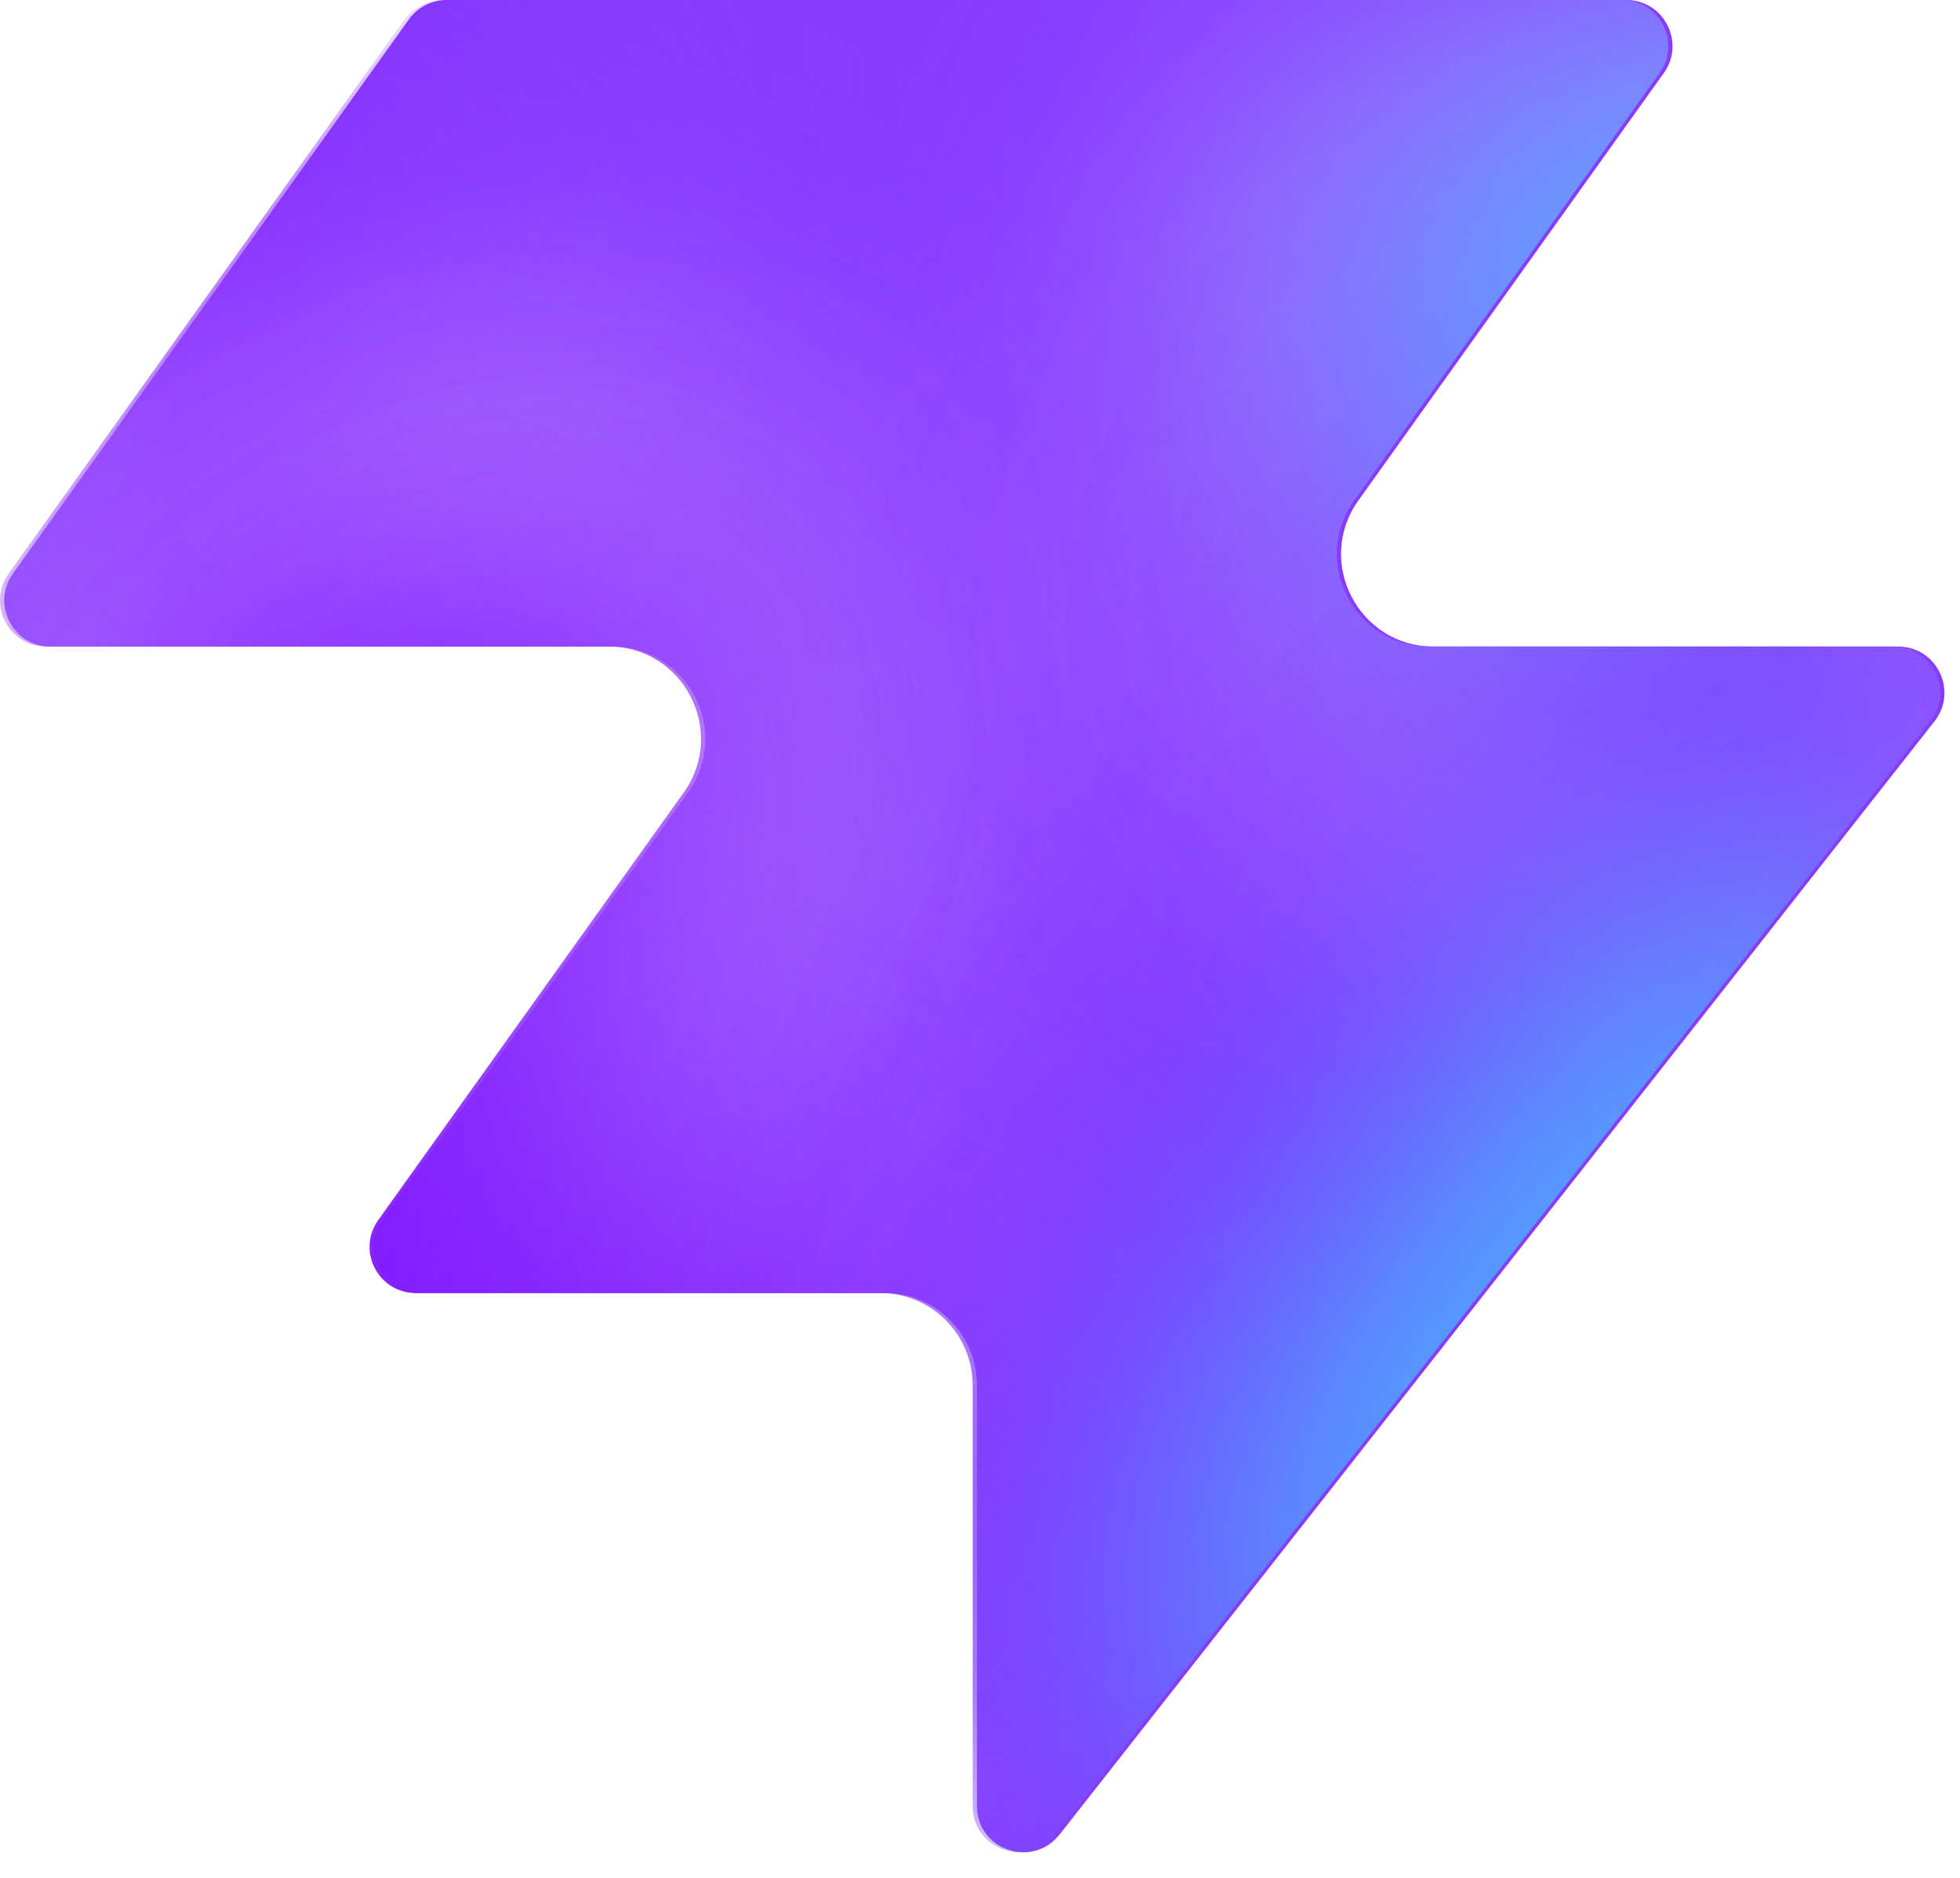
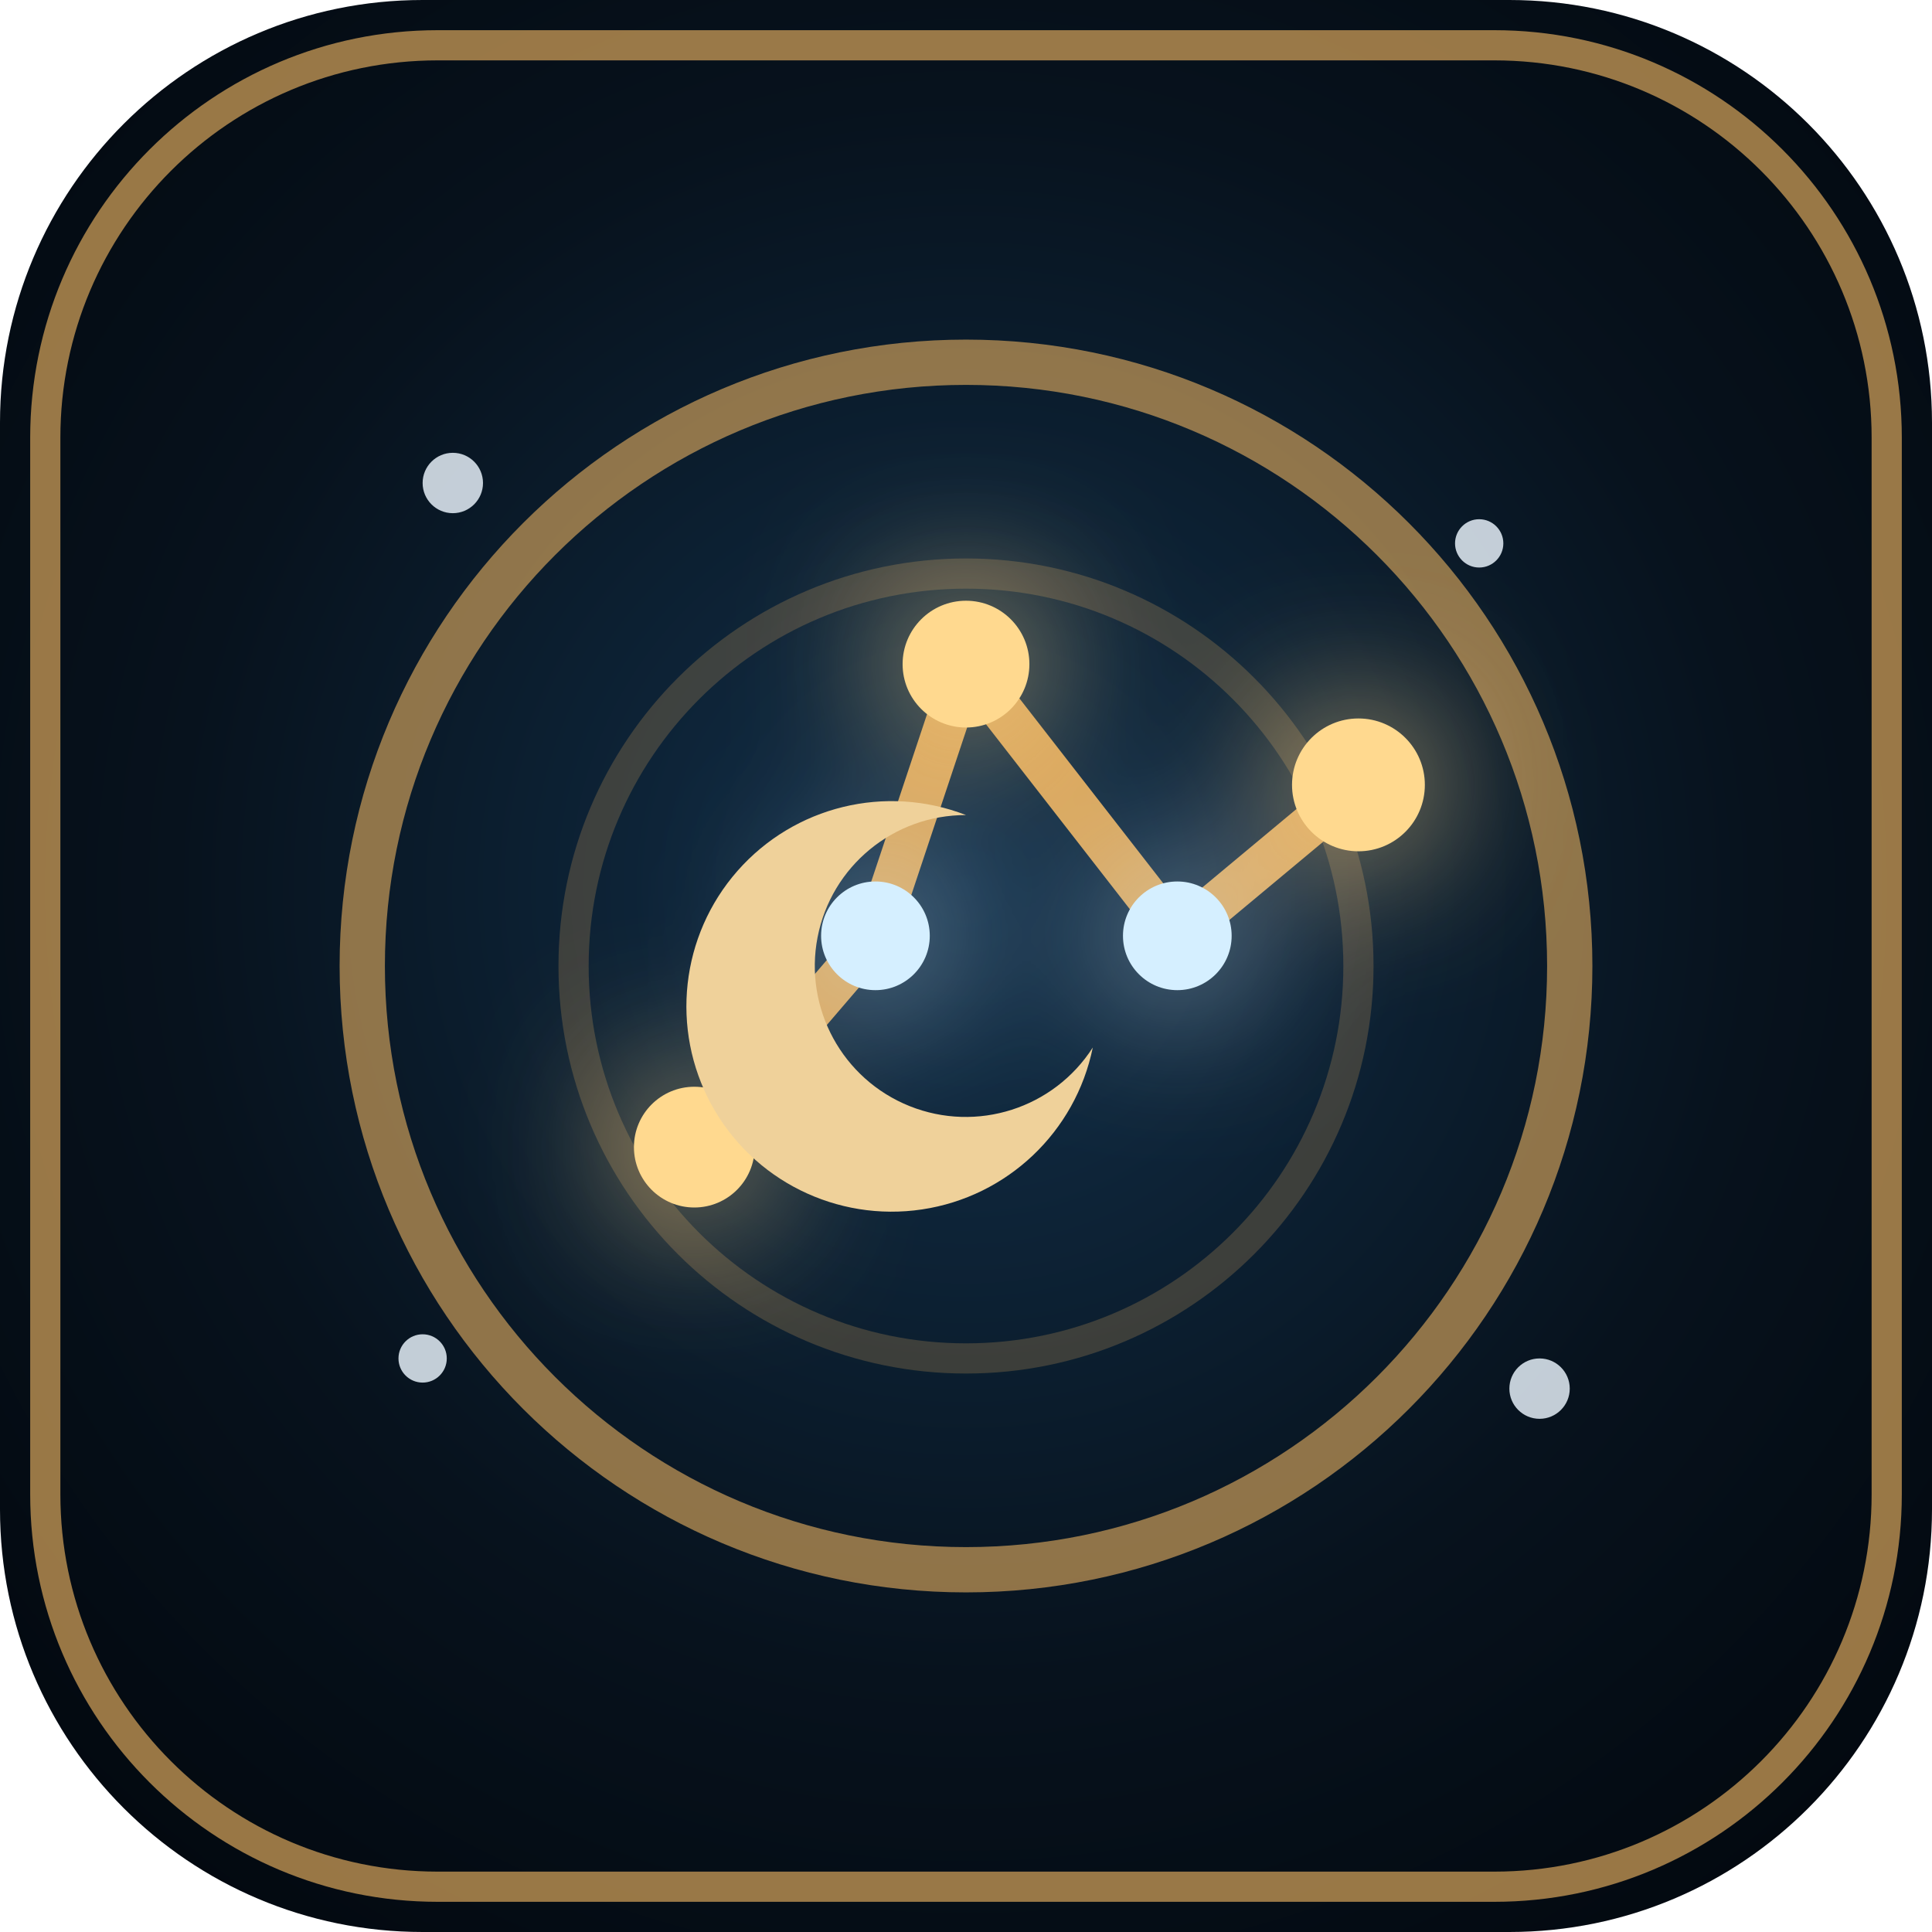
- <svg xmlns="http://www.w3.org/2000/svg" width="48" height="46" fill="none" viewBox="0 0 48 46">
-   <path fill="#863bff" d="M25.946 44.938c-.664.845-2.021.375-2.021-.698V33.937a2.26 2.26 0 0 0-2.262-2.262H10.287c-.92 0-1.456-1.04-.92-1.788l7.48-10.471c1.07-1.497 0-3.578-1.842-3.578H1.237c-.92 0-1.456-1.04-.92-1.788L10.013.474c.214-.297.556-.474.92-.474h28.894c.92 0 1.456 1.04.92 1.788l-7.48 10.471c-1.07 1.498 0 3.579 1.842 3.579h11.377c.943 0 1.473 1.088.89 1.83L25.947 44.94z" style="fill:#863bff;fill:color(display-p3 .525 .23 1);fill-opacity:1" />
-   <mask id="a" width="48" height="46" x="0" y="0" maskUnits="userSpaceOnUse" style="mask-type:alpha">
-     <path fill="#000" d="M25.842 44.938c-.664.844-2.021.375-2.021-.698V33.937a2.26 2.26 0 0 0-2.262-2.262H10.183c-.92 0-1.456-1.04-.92-1.788l7.48-10.471c1.07-1.498 0-3.579-1.842-3.579H1.133c-.92 0-1.456-1.04-.92-1.787L9.91.473c.214-.297.556-.474.92-.474h28.894c.92 0 1.456 1.04.92 1.788l-7.48 10.471c-1.07 1.498 0 3.578 1.842 3.578h11.377c.943 0 1.473 1.088.89 1.832L25.843 44.94z" style="fill:#000;fill-opacity:1" />
-   </mask>
-   <g mask="url(#a)">
-     <g filter="url(#b)">
-       <ellipse cx="5.508" cy="14.704" fill="#ede6ff" rx="5.508" ry="14.704" style="fill:#ede6ff;fill:color(display-p3 .927 .903 1);fill-opacity:1" transform="matrix(.00324 1 1 -.00324 -4.47 31.516)" />
-     </g>
-     <g filter="url(#c)">
-       <ellipse cx="10.399" cy="29.851" fill="#ede6ff" rx="10.399" ry="29.851" style="fill:#ede6ff;fill:color(display-p3 .927 .903 1);fill-opacity:1" transform="matrix(.00324 1 1 -.00324 -39.328 7.883)" />
-     </g>
-     <g filter="url(#d)">
-       <ellipse cx="5.508" cy="30.487" fill="#7e14ff" rx="5.508" ry="30.487" style="fill:#7e14ff;fill:color(display-p3 .492 .077 1);fill-opacity:1" transform="rotate(89.814 -25.913 -14.639)scale(1 -1)" />
-     </g>
-     <g filter="url(#e)">
-       <ellipse cx="5.508" cy="30.599" fill="#7e14ff" rx="5.508" ry="30.599" style="fill:#7e14ff;fill:color(display-p3 .492 .077 1);fill-opacity:1" transform="rotate(89.814 -32.644 -3.334)scale(1 -1)" />
-     </g>
-     <g filter="url(#f)">
-       <ellipse cx="5.508" cy="30.599" fill="#7e14ff" rx="5.508" ry="30.599" style="fill:#7e14ff;fill:color(display-p3 .492 .077 1);fill-opacity:1" transform="matrix(.00324 1 1 -.00324 -34.34 30.47)" />
-     </g>
-     <g filter="url(#g)">
-       <ellipse cx="14.072" cy="22.078" fill="#ede6ff" rx="14.072" ry="22.078" style="fill:#ede6ff;fill:color(display-p3 .927 .903 1);fill-opacity:1" transform="rotate(93.35 24.506 48.493)scale(-1 1)" />
-     </g>
-     <g filter="url(#h)">
-       <ellipse cx="3.47" cy="21.501" fill="#7e14ff" rx="3.47" ry="21.501" style="fill:#7e14ff;fill:color(display-p3 .492 .077 1);fill-opacity:1" transform="rotate(89.009 28.708 47.59)scale(-1 1)" />
-     </g>
-     <g filter="url(#i)">
-       <ellipse cx="3.47" cy="21.501" fill="#7e14ff" rx="3.47" ry="21.501" style="fill:#7e14ff;fill:color(display-p3 .492 .077 1);fill-opacity:1" transform="rotate(89.009 28.708 47.59)scale(-1 1)" />
-     </g>
-     <g filter="url(#j)">
-       <ellipse cx=".387" cy="8.972" fill="#7e14ff" rx="4.407" ry="29.108" style="fill:#7e14ff;fill:color(display-p3 .492 .077 1);fill-opacity:1" transform="rotate(39.51 .387 8.972)" />
-     </g>
-     <g filter="url(#k)">
-       <ellipse cx="47.523" cy="-6.092" fill="#7e14ff" rx="4.407" ry="29.108" style="fill:#7e14ff;fill:color(display-p3 .492 .077 1);fill-opacity:1" transform="rotate(37.892 47.523 -6.092)" />
-     </g>
-     <g filter="url(#l)">
-       <ellipse cx="41.412" cy="6.333" fill="#47bfff" rx="5.971" ry="9.665" style="fill:#47bfff;fill:color(display-p3 .28 .748 1);fill-opacity:1" transform="rotate(37.892 41.412 6.333)" />
-     </g>
-     <g filter="url(#m)">
-       <ellipse cx="-1.879" cy="38.332" fill="#7e14ff" rx="4.407" ry="29.108" style="fill:#7e14ff;fill:color(display-p3 .492 .077 1);fill-opacity:1" transform="rotate(37.892 -1.88 38.332)" />
-     </g>
-     <g filter="url(#n)">
-       <ellipse cx="-1.879" cy="38.332" fill="#7e14ff" rx="4.407" ry="29.108" style="fill:#7e14ff;fill:color(display-p3 .492 .077 1);fill-opacity:1" transform="rotate(37.892 -1.88 38.332)" />
-     </g>
-     <g filter="url(#o)">
-       <ellipse cx="35.651" cy="29.907" fill="#7e14ff" rx="4.407" ry="29.108" style="fill:#7e14ff;fill:color(display-p3 .492 .077 1);fill-opacity:1" transform="rotate(37.892 35.651 29.907)" />
-     </g>
-     <g filter="url(#p)">
-       <ellipse cx="38.418" cy="32.4" fill="#47bfff" rx="5.971" ry="15.297" style="fill:#47bfff;fill:color(display-p3 .28 .748 1);fill-opacity:1" transform="rotate(37.892 38.418 32.4)" />
-     </g>
-   </g>
+ <svg xmlns="http://www.w3.org/2000/svg" viewBox="0 0 64 64">
  <defs>
-     <filter id="b" width="60.045" height="41.654" x="-19.77" y="16.149" color-interpolation-filters="sRGB" filterUnits="userSpaceOnUse">
-       <feFlood flood-opacity="0" result="BackgroundImageFix" />
-       <feBlend in="SourceGraphic" in2="BackgroundImageFix" result="shape" />
-       <feGaussianBlur result="effect1_foregroundBlur_2002_17158" stdDeviation="7.659" />
-     </filter>
-     <filter id="c" width="90.34" height="51.437" x="-54.613" y="-7.533" color-interpolation-filters="sRGB" filterUnits="userSpaceOnUse">
-       <feFlood flood-opacity="0" result="BackgroundImageFix" />
-       <feBlend in="SourceGraphic" in2="BackgroundImageFix" result="shape" />
-       <feGaussianBlur result="effect1_foregroundBlur_2002_17158" stdDeviation="7.659" />
-     </filter>
-     <filter id="d" width="79.355" height="29.4" x="-49.64" y="2.03" color-interpolation-filters="sRGB" filterUnits="userSpaceOnUse">
-       <feFlood flood-opacity="0" result="BackgroundImageFix" />
-       <feBlend in="SourceGraphic" in2="BackgroundImageFix" result="shape" />
-       <feGaussianBlur result="effect1_foregroundBlur_2002_17158" stdDeviation="4.596" />
-     </filter>
-     <filter id="e" width="79.579" height="29.4" x="-45.045" y="20.029" color-interpolation-filters="sRGB" filterUnits="userSpaceOnUse">
-       <feFlood flood-opacity="0" result="BackgroundImageFix" />
-       <feBlend in="SourceGraphic" in2="BackgroundImageFix" result="shape" />
-       <feGaussianBlur result="effect1_foregroundBlur_2002_17158" stdDeviation="4.596" />
-     </filter>
-     <filter id="f" width="79.579" height="29.4" x="-43.513" y="21.178" color-interpolation-filters="sRGB" filterUnits="userSpaceOnUse">
-       <feFlood flood-opacity="0" result="BackgroundImageFix" />
-       <feBlend in="SourceGraphic" in2="BackgroundImageFix" result="shape" />
-       <feGaussianBlur result="effect1_foregroundBlur_2002_17158" stdDeviation="4.596" />
-     </filter>
-     <filter id="g" width="74.749" height="58.852" x="15.756" y="-17.901" color-interpolation-filters="sRGB" filterUnits="userSpaceOnUse">
-       <feFlood flood-opacity="0" result="BackgroundImageFix" />
-       <feBlend in="SourceGraphic" in2="BackgroundImageFix" result="shape" />
-       <feGaussianBlur result="effect1_foregroundBlur_2002_17158" stdDeviation="7.659" />
-     </filter>
-     <filter id="h" width="61.377" height="25.362" x="23.548" y="2.284" color-interpolation-filters="sRGB" filterUnits="userSpaceOnUse">
-       <feFlood flood-opacity="0" result="BackgroundImageFix" />
-       <feBlend in="SourceGraphic" in2="BackgroundImageFix" result="shape" />
-       <feGaussianBlur result="effect1_foregroundBlur_2002_17158" stdDeviation="4.596" />
-     </filter>
-     <filter id="i" width="61.377" height="25.362" x="23.548" y="2.284" color-interpolation-filters="sRGB" filterUnits="userSpaceOnUse">
-       <feFlood flood-opacity="0" result="BackgroundImageFix" />
-       <feBlend in="SourceGraphic" in2="BackgroundImageFix" result="shape" />
-       <feGaussianBlur result="effect1_foregroundBlur_2002_17158" stdDeviation="4.596" />
-     </filter>
-     <filter id="j" width="56.045" height="63.649" x="-27.636" y="-22.853" color-interpolation-filters="sRGB" filterUnits="userSpaceOnUse">
-       <feFlood flood-opacity="0" result="BackgroundImageFix" />
-       <feBlend in="SourceGraphic" in2="BackgroundImageFix" result="shape" />
-       <feGaussianBlur result="effect1_foregroundBlur_2002_17158" stdDeviation="4.596" />
-     </filter>
-     <filter id="k" width="54.814" height="64.646" x="20.116" y="-38.415" color-interpolation-filters="sRGB" filterUnits="userSpaceOnUse">
-       <feFlood flood-opacity="0" result="BackgroundImageFix" />
-       <feBlend in="SourceGraphic" in2="BackgroundImageFix" result="shape" />
-       <feGaussianBlur result="effect1_foregroundBlur_2002_17158" stdDeviation="4.596" />
-     </filter>
-     <filter id="l" width="33.541" height="35.313" x="24.641" y="-11.323" color-interpolation-filters="sRGB" filterUnits="userSpaceOnUse">
-       <feFlood flood-opacity="0" result="BackgroundImageFix" />
-       <feBlend in="SourceGraphic" in2="BackgroundImageFix" result="shape" />
-       <feGaussianBlur result="effect1_foregroundBlur_2002_17158" stdDeviation="4.596" />
-     </filter>
-     <filter id="m" width="54.814" height="64.646" x="-29.286" y="6.009" color-interpolation-filters="sRGB" filterUnits="userSpaceOnUse">
-       <feFlood flood-opacity="0" result="BackgroundImageFix" />
-       <feBlend in="SourceGraphic" in2="BackgroundImageFix" result="shape" />
-       <feGaussianBlur result="effect1_foregroundBlur_2002_17158" stdDeviation="4.596" />
-     </filter>
-     <filter id="n" width="54.814" height="64.646" x="-29.286" y="6.009" color-interpolation-filters="sRGB" filterUnits="userSpaceOnUse">
-       <feFlood flood-opacity="0" result="BackgroundImageFix" />
-       <feBlend in="SourceGraphic" in2="BackgroundImageFix" result="shape" />
-       <feGaussianBlur result="effect1_foregroundBlur_2002_17158" stdDeviation="4.596" />
-     </filter>
-     <filter id="o" width="54.814" height="64.646" x="8.244" y="-2.416" color-interpolation-filters="sRGB" filterUnits="userSpaceOnUse">
-       <feFlood flood-opacity="0" result="BackgroundImageFix" />
-       <feBlend in="SourceGraphic" in2="BackgroundImageFix" result="shape" />
-       <feGaussianBlur result="effect1_foregroundBlur_2002_17158" stdDeviation="4.596" />
-     </filter>
-     <filter id="p" width="39.409" height="43.623" x="18.713" y="10.588" color-interpolation-filters="sRGB" filterUnits="userSpaceOnUse">
-       <feFlood flood-opacity="0" result="BackgroundImageFix" />
-       <feBlend in="SourceGraphic" in2="BackgroundImageFix" result="shape" />
-       <feGaussianBlur result="effect1_foregroundBlur_2002_17158" stdDeviation="4.596" />
+     <radialGradient id="sky" cx="50%" cy="46%" r="70%">
+       <stop offset="0" stop-color="#12304a" />
+       <stop offset="0.58" stop-color="#07121d" />
+       <stop offset="1" stop-color="#02070d" />
+     </radialGradient>
+     <filter id="glow" x="-60%" y="-60%" width="220%" height="220%">
+       <feGaussianBlur stdDeviation="2.6" result="blur" />
+       <feMerge>
+         <feMergeNode in="blur" />
+         <feMergeNode in="SourceGraphic" />
+       </feMerge>
    </filter>
  </defs>
+   <rect width="64" height="64" rx="14" fill="url(#sky)" />
+   <rect x="1.5" y="1.5" width="61" height="61" rx="13" fill="none" stroke="#d9a65c" stroke-opacity=".7" />
+   <circle cx="32" cy="32" r="20" fill="none" stroke="#d9a65c" stroke-opacity=".65" stroke-width="1.5" />
+   <circle cx="32" cy="32" r="13" fill="none" stroke="#d9a65c" stroke-opacity=".24" />
+   <path d="M23 38 29 31 32 22 39 31 45 26" fill="none" stroke="#d9a65c" stroke-width="1.4" stroke-linecap="round" />
+   <g filter="url(#glow)">
+     <circle cx="23" cy="38" r="2" fill="#ffd98f" />
+     <circle cx="29" cy="31" r="1.8" fill="#d5efff" />
+     <circle cx="32" cy="22" r="2.1" fill="#ffd98f" />
+     <circle cx="39" cy="31" r="1.8" fill="#d5efff" />
+     <circle cx="45" cy="26" r="2.2" fill="#ffd98f" />
+   </g>
+   <path d="M32 27a5 5 0 1 0 4.2 7.7A6.8 6.8 0 1 1 32 27Z" fill="#efd19a" />
+   <g fill="#edf7ff" opacity=".82">
+     <circle cx="15" cy="16" r="1" />
+     <circle cx="49" cy="18" r=".8" />
+     <circle cx="14" cy="45" r=".8" />
+     <circle cx="51" cy="46" r="1" />
+   </g>
</svg>
